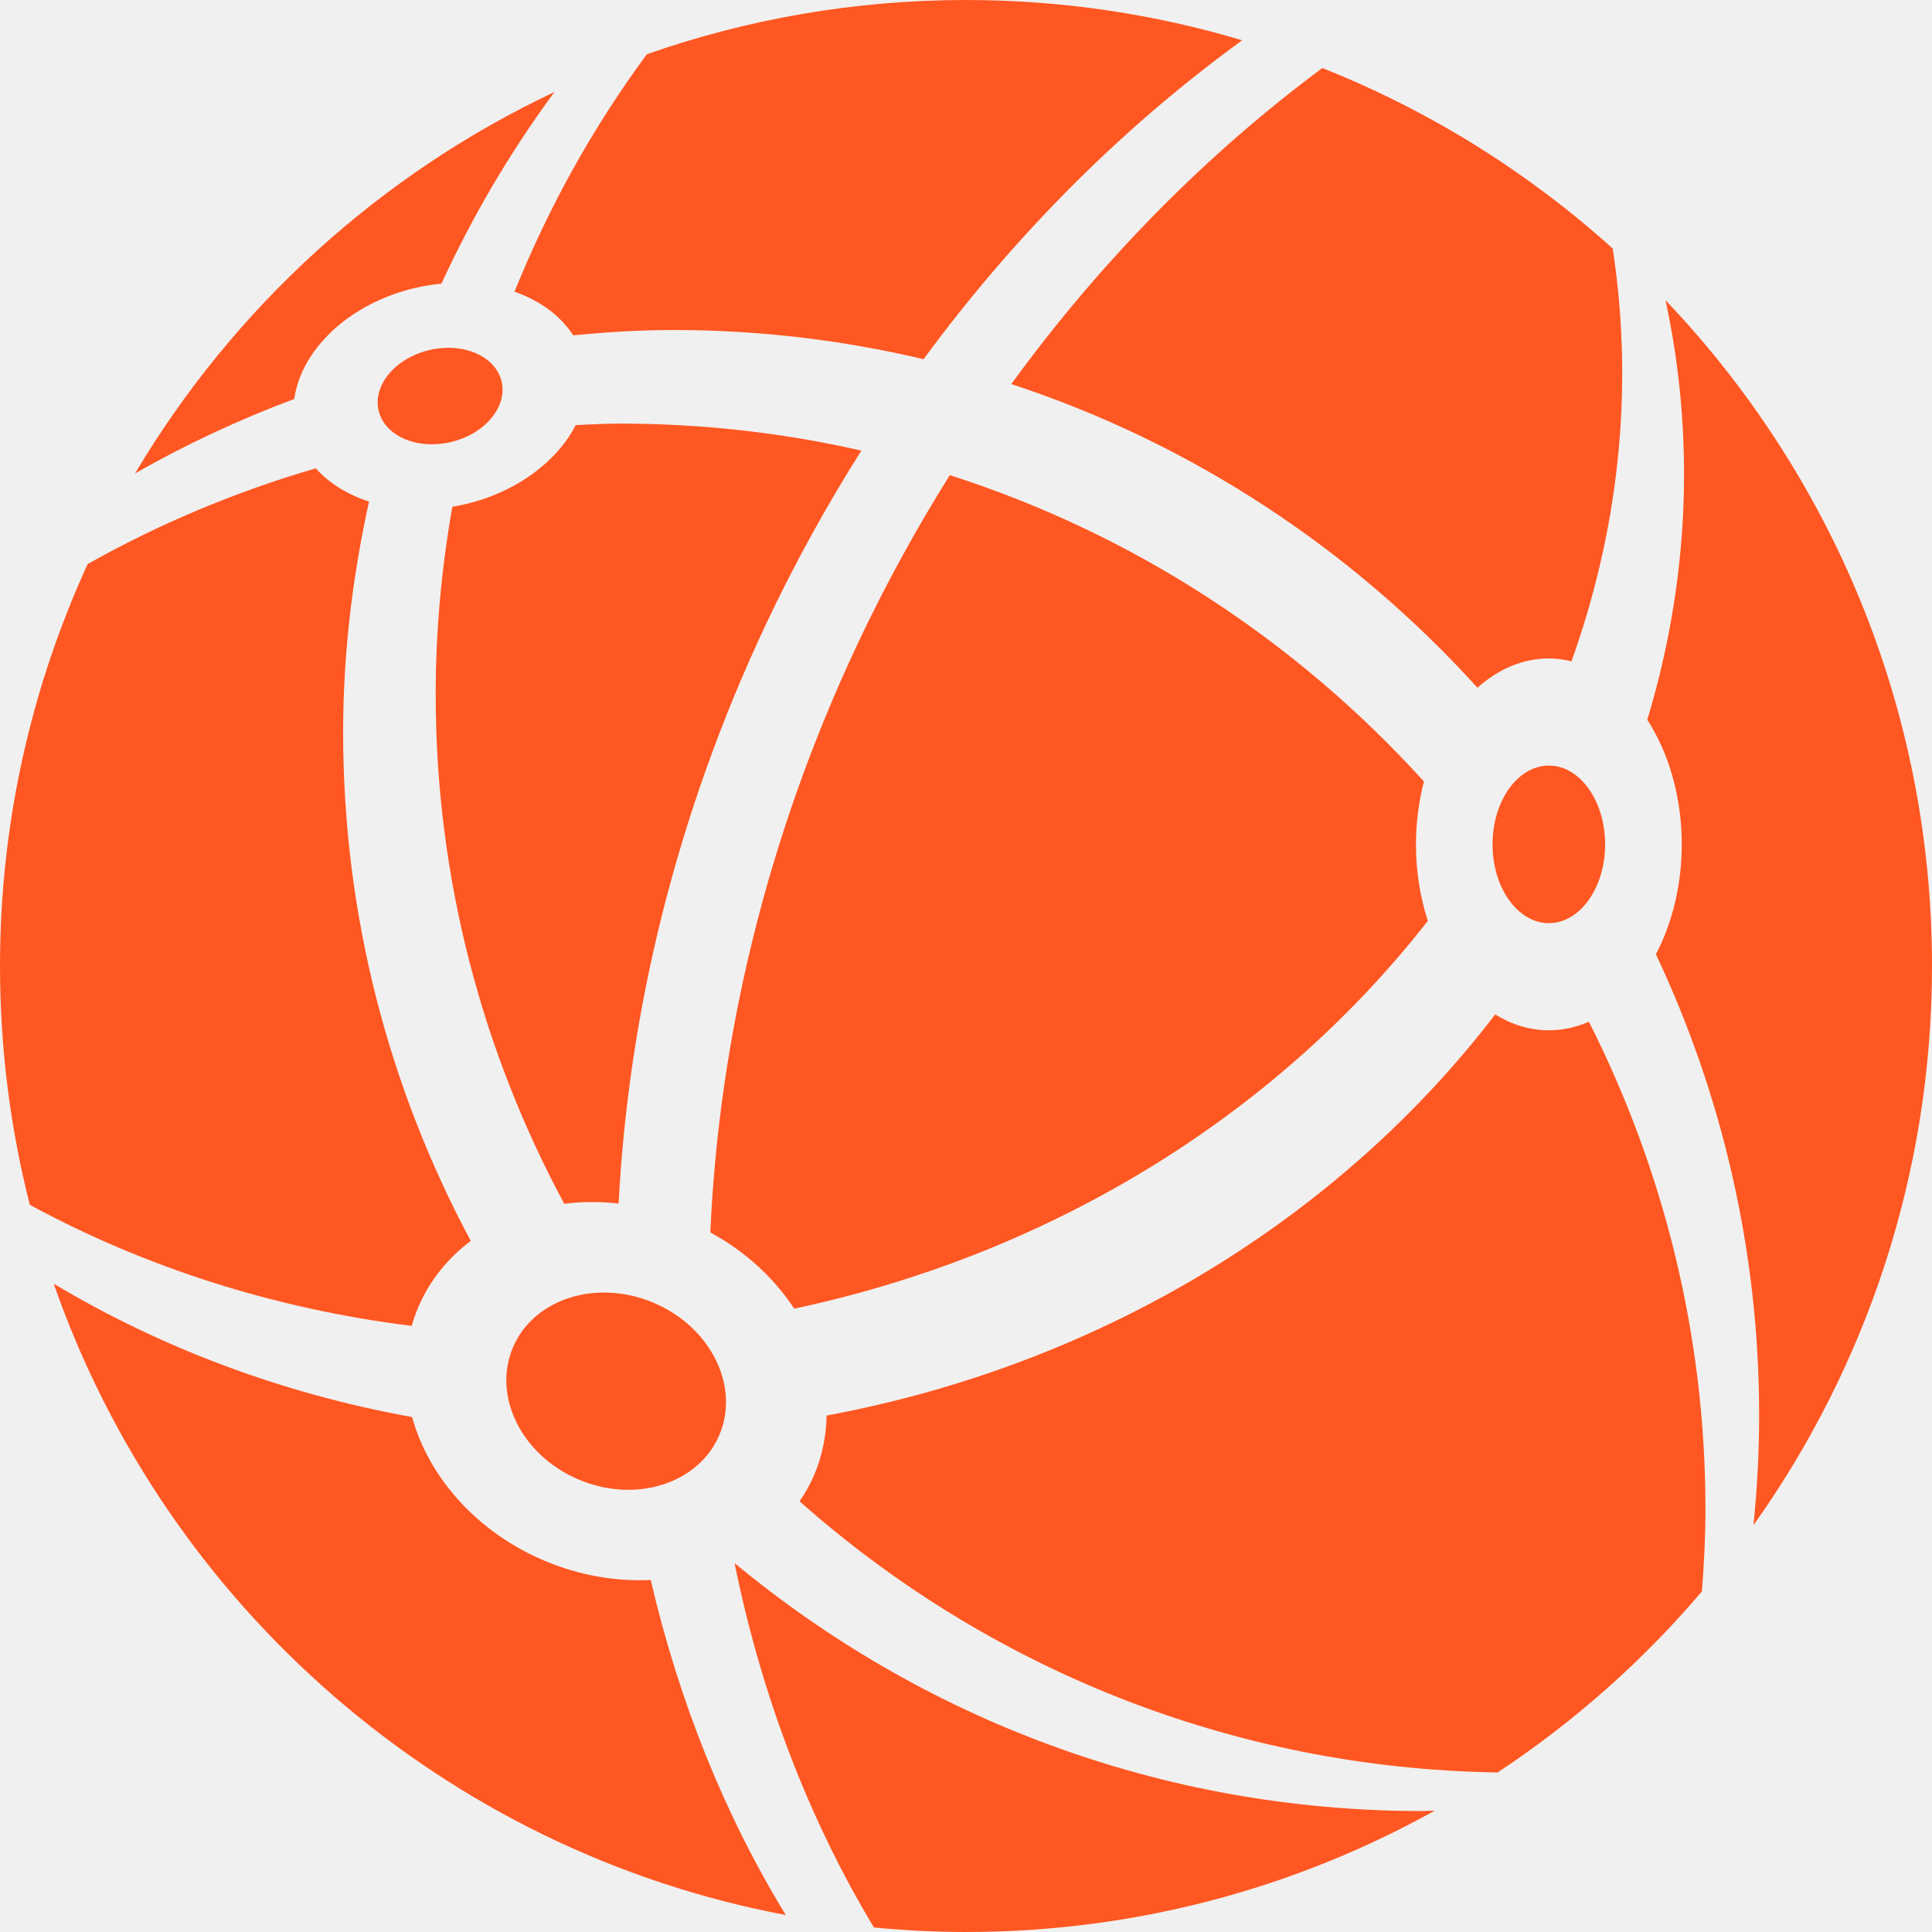
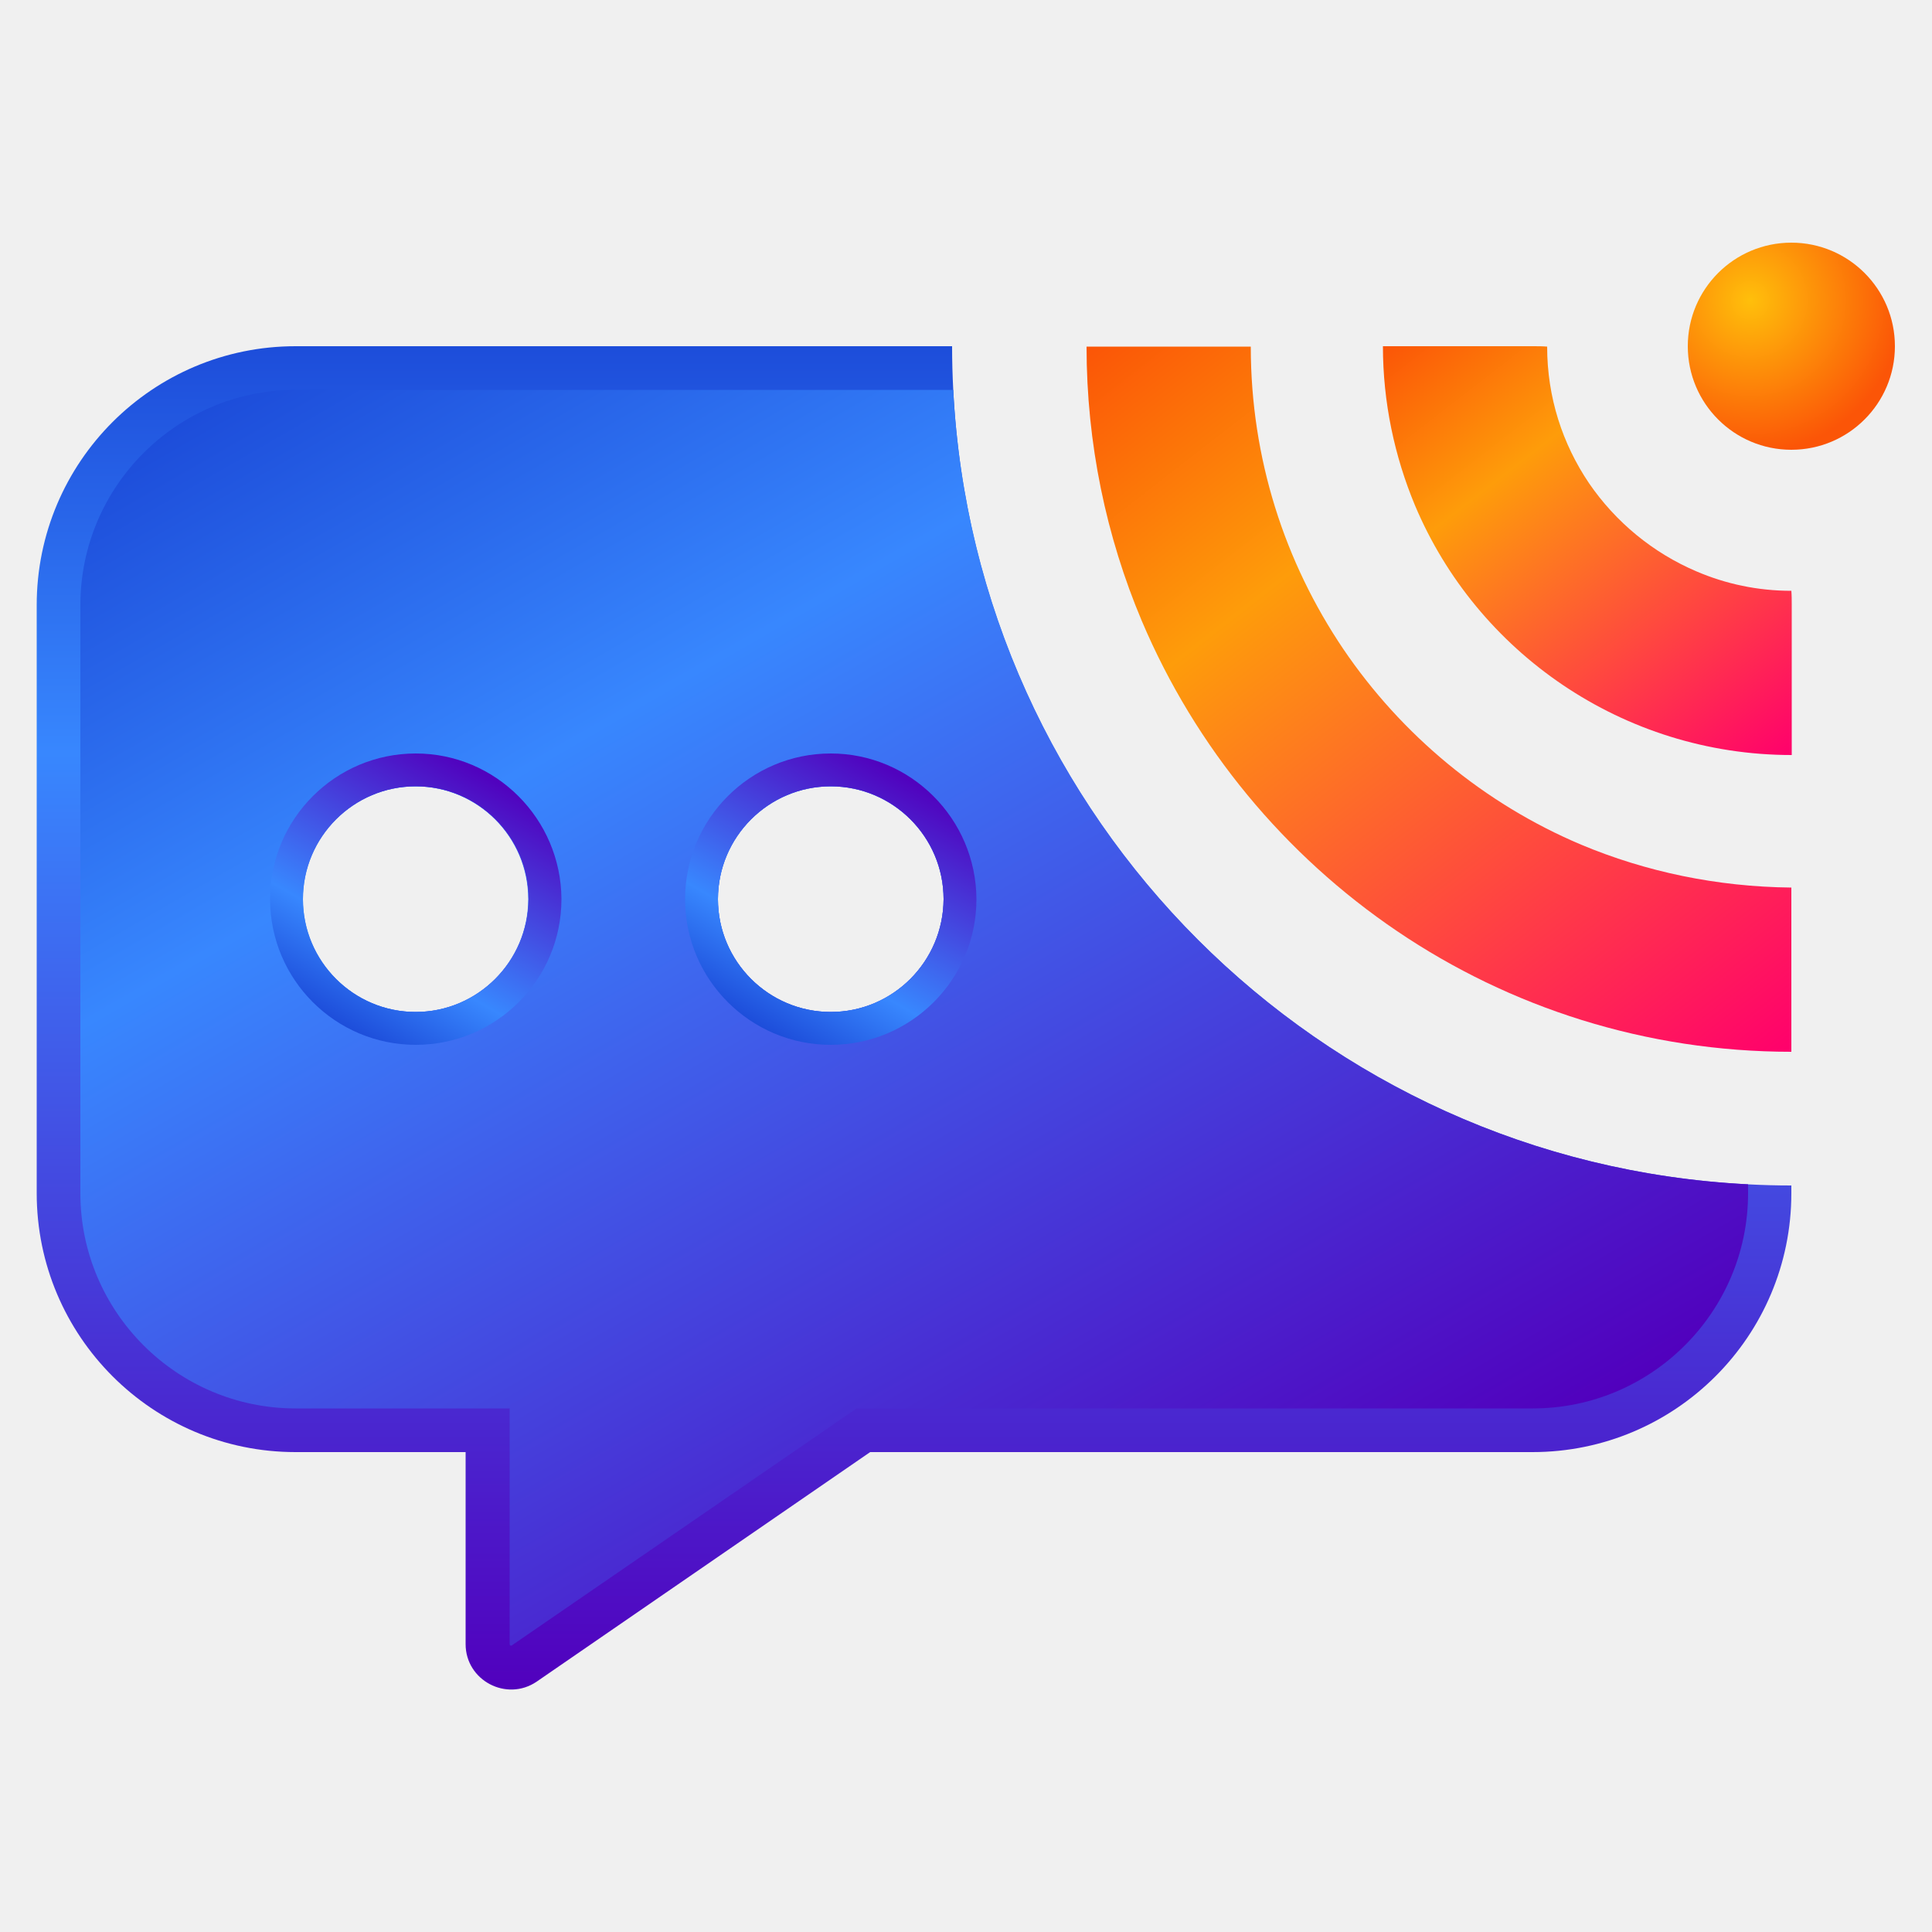
- <svg xmlns="http://www.w3.org/2000/svg" width="140" height="140" viewBox="0 0 140 140" fill="none">
-   <g clip-path="url(#clip0_109_2)">
-     <path d="M73.281 27.831C86.41 32.136 97.992 39.823 107.062 49.836C108.556 48.498 110.328 47.714 112.235 47.714C112.795 47.714 113.342 47.795 113.874 47.923C117.232 38.552 118.425 28.456 116.891 18.191C116.883 18.128 116.865 18.068 116.856 18.004C110.728 12.481 103.62 8.028 95.822 4.93C87.496 11.111 79.845 18.812 73.281 27.831Z" fill="#FF5722" />
-     <path d="M41.536 24.297C43.937 24.071 46.358 23.914 48.819 23.914C55.055 23.914 61.112 24.654 66.925 26.029C73.644 16.885 81.489 9.111 90.013 2.919C83.673 1.026 76.956 0 69.999 0C61.893 0 54.115 1.394 46.875 3.929C42.985 9.195 39.77 14.98 37.283 21.138C39.118 21.778 40.616 22.869 41.536 24.297Z" fill="#FF5722" />
-     <path d="M33.758 36.525C33.43 36.603 33.104 36.666 32.78 36.719C32.001 41.136 31.571 45.673 31.571 50.313C31.571 63.679 34.969 76.233 40.887 87.23C42.163 87.064 43.489 87.064 44.828 87.212C45.54 73.406 48.981 59.103 55.479 45.288C57.561 40.861 59.891 36.652 62.419 32.653C56.794 31.371 50.939 30.695 44.923 30.695C43.847 30.695 42.784 30.756 41.718 30.804C40.376 33.421 37.468 35.642 33.758 36.525Z" fill="#FF5722" />
-     <path d="M68.825 34.431C66.4 38.309 64.155 42.38 62.144 46.658C55.531 60.716 52.095 75.274 51.473 89.304C54.038 90.698 56.103 92.628 57.554 94.83C76.67 90.758 92.769 80.435 103.466 66.731C102.918 65.039 102.606 63.166 102.606 61.188C102.606 59.586 102.818 58.054 103.182 56.63C93.978 46.468 82.192 38.703 68.825 34.431Z" fill="#FF5722" />
-     <path d="M30.303 94.738C31.132 92.778 32.464 91.164 34.114 89.921C28.227 78.942 24.864 66.407 24.864 53.077C24.864 47.324 25.552 41.74 26.741 36.345C25.178 35.841 23.845 35.016 22.883 33.936C17.07 35.635 11.525 37.958 6.352 40.873C2.286 49.744 0 59.604 0 70.001C0 75.976 0.753 81.773 2.161 87.307C10.484 91.821 19.869 94.846 29.834 96.079C29.963 95.628 30.116 95.18 30.303 94.738Z" fill="#FF5722" />
-     <path d="M112.235 74.659C110.851 74.659 109.536 74.245 108.348 73.508C97.267 87.986 80.201 98.794 59.901 102.574C59.87 104.028 59.59 105.479 59.003 106.87C58.712 107.555 58.347 108.19 57.943 108.794C71.453 120.769 89.117 128.143 108.521 128.439C114.059 124.782 119.043 120.358 123.326 115.321C123.478 113.35 123.584 111.366 123.584 109.355C123.584 96.638 120.503 84.663 115.138 74.037C114.221 74.439 113.246 74.659 112.235 74.659Z" fill="#FF5722" />
-     <path d="M53.229 113.268C55.171 122.836 58.576 131.772 63.328 139.674C65.526 139.88 67.748 140 70.001 140C82.332 140 93.908 136.801 103.97 131.205C103.651 131.208 103.339 131.235 103.022 131.235C84.087 131.233 66.749 124.474 53.229 113.268Z" fill="#FF5722" />
-     <path d="M39.46 113.097C34.519 111.01 31.068 107.032 29.861 102.687C20.459 100.985 11.661 97.671 3.893 93.023C12.027 116.379 32.179 134.097 56.942 138.772C52.48 131.475 49.199 123.265 47.153 114.489C44.652 114.611 42.015 114.177 39.46 113.097Z" fill="#FF5722" />
-     <path d="M30.032 20.877C30.689 20.72 31.343 20.618 31.988 20.555C34.253 15.632 36.994 10.975 40.184 6.662C27.499 12.644 16.906 22.321 9.786 34.309C13.455 32.207 17.317 30.409 21.325 28.909C21.817 25.351 25.266 22.012 30.032 20.877Z" fill="#FF5722" />
-     <path d="M140 70.001C140 51.293 132.647 34.313 120.691 21.755C120.954 22.987 121.185 24.233 121.374 25.495C122.74 34.646 121.936 43.665 119.368 52.157C120.914 54.547 121.865 57.709 121.865 61.188C121.865 64.168 121.166 66.915 119.993 69.146C124.772 79.295 127.475 90.614 127.475 102.576C127.475 105.259 127.326 107.904 127.063 110.52C135.197 99.081 140 85.106 140 70.001Z" fill="#FF5722" />
-     <path d="M41.941 107.218C46.073 108.965 50.636 107.512 52.132 103.973C53.628 100.434 51.491 96.149 47.358 94.402C43.226 92.655 38.663 94.108 37.167 97.647C35.671 101.186 37.808 105.471 41.941 107.218Z" fill="#FF5722" />
-     <path d="M112.235 66.895C114.487 66.895 116.313 64.339 116.313 61.186C116.313 58.033 114.487 55.477 112.235 55.477C109.982 55.477 108.156 58.033 108.156 61.186C108.156 64.339 109.982 66.895 112.235 66.895Z" fill="#FF5722" />
-     <path d="M32.686 32.029C35.146 31.442 36.785 29.476 36.346 27.637C35.908 25.799 33.559 24.784 31.099 25.37C28.639 25.956 27 27.922 27.438 29.761C27.877 31.6 30.226 32.615 32.686 32.029Z" fill="#FF5722" />
+ <svg xmlns="http://www.w3.org/2000/svg" version="1.1" x="0px" y="0px" viewBox="0 0 500 500" style="enable-background:new 0 0 500 500;" xml:space="preserve">
+   <style type="text/css">
+ 	.st0{fill:url(#SVGID_1_);}
+ 	.st1{fill:url(#SVGID_00000034788551635677747990000000552420512059392170_);}
+ 	.st2{fill:url(#SVGID_00000093873939832738022750000004867724313801336204_);}
+ 	.st3{fill:url(#SVGID_00000170963462325588611950000003239161474235755655_);}
+ 	.st4{fill:url(#SVGID_00000063606087391156481590000014674425573981575859_);}
+ 	.st5{fill:url(#SVGID_00000150095288718046064950000005723369296264355482_);}
+ 	.st6{fill:url(#SVGID_00000122682677478991445480000011662871174295851961_);}
+ </style>
+   <g id="BACKGROUND">
+ </g>
+   <g id="OBJECTS">
+     <g>
+       <g>
+         <linearGradient id="SVGID_1_" gradientUnits="userSpaceOnUse" x1="236.589" y1="89.567" x2="236.589" y2="437.25">
+           <stop offset="0" style="stop-color:#1D4DDA" />
+           <stop offset="0.303" style="stop-color:#3887FE" />
+           <stop offset="1" style="stop-color:#5100BD" />
+         </linearGradient>
+         <path class="st0" d="M452.3,306.5c-111-5.7-200-94.7-205.6-205.6c-0.2-3.8-0.3-7.5-0.3-11.3H76.5c-37,0-67,30-67,67v152.2     c0,37,30,67,67,67h44v49.7c0,9.4,10.6,15,18.4,9.7l86.3-59.4h171.4c37,0,67-30,67-67v-2C459.8,306.8,456.1,306.7,452.3,306.5z      M136.7,232.7c0,16.1-13.1,29.2-29.2,29.2s-29.2-13.1-29.2-29.2c0-16.1,13.1-29.2,29.2-29.2S136.7,216.6,136.7,232.7z      M185.8,232.7c0-16.1,13.1-29.2,29.2-29.2s29.2,13.1,29.2,29.2c0,16.1-13.1,29.2-29.2,29.2S185.8,248.8,185.8,232.7z" />
+         <linearGradient id="SVGID_00000018928534147112881860000017566327820832526484_" gradientUnits="userSpaceOnUse" x1="100.089" y1="78.702" x2="301.693" y2="427.891">
+           <stop offset="0" style="stop-color:#1D4DDA" />
+           <stop offset="0.303" style="stop-color:#3887FE" />
+           <stop offset="1" style="stop-color:#5100BD" />
+         </linearGradient>
+         <path style="fill:url(#SVGID_00000018928534147112881860000017566327820832526484_);" d="M246.7,100.9H76.5     c-30.7,0-55.7,25-55.7,55.7v152.2c0,30.7,25,55.7,55.7,55.7h55.4v61c0,0.4,0.4,0.4,0.4,0.4l0.2-0.1l89.2-61.3h175     c30.7,0,55.7-25,55.7-55.7v-2.3C341.3,300.9,252.4,211.9,246.7,100.9z M215,261.9c-16.1,0-29.2-13.1-29.2-29.2     c0-16.1,13.1-29.2,29.2-29.2s29.2,13.1,29.2,29.2C244.1,248.8,231.1,261.9,215,261.9z M107.6,261.9c-16.1,0-29.2-13.1-29.2-29.2     c0-16.1,13.1-29.2,29.2-29.2s29.2,13.1,29.2,29.2C136.7,248.8,123.7,261.9,107.6,261.9z" />
+         <linearGradient id="SVGID_00000101796447069643395210000012067916856637133982_" gradientUnits="userSpaceOnUse" x1="88.721" y1="265.321" x2="126.394" y2="200.07">
+           <stop offset="0" style="stop-color:#1D4DDA" />
+           <stop offset="0.303" style="stop-color:#3887FE" />
+           <stop offset="1" style="stop-color:#5100BD" />
+         </linearGradient>
+         <path style="fill:url(#SVGID_00000101796447069643395210000012067916856637133982_);" d="M107.6,195c-20.8,0-37.7,16.9-37.7,37.7     c0,20.8,16.9,37.7,37.7,37.7c20.8,0,37.7-16.9,37.7-37.7C145.2,211.9,128.3,195,107.6,195z M107.6,261.9     c-16.1,0-29.2-13.1-29.2-29.2c0-16.1,13.1-29.2,29.2-29.2s29.2,13.1,29.2,29.2C136.7,248.8,123.7,261.9,107.6,261.9z" />
+         <linearGradient id="SVGID_00000069381651659897515460000010658849428032644510_" gradientUnits="userSpaceOnUse" x1="196.11" y1="265.32" x2="233.785" y2="200.065">
+           <stop offset="0" style="stop-color:#1D4DDA" />
+           <stop offset="0.303" style="stop-color:#3887FE" />
+           <stop offset="1" style="stop-color:#5100BD" />
+         </linearGradient>
+         <path style="fill:url(#SVGID_00000069381651659897515460000010658849428032644510_);" d="M215,195c-20.8,0-37.7,16.9-37.7,37.7     c0,20.8,16.9,37.7,37.7,37.7c20.8,0,37.7-16.9,37.7-37.7C252.6,211.9,235.7,195,215,195z M215,261.9c-16.1,0-29.2-13.1-29.2-29.2     c0-16.1,13.1-29.2,29.2-29.2s29.2,13.1,29.2,29.2C244.1,248.8,231.1,261.9,215,261.9z" />
+       </g>
+       <g>
+         <radialGradient id="SVGID_00000160911263956743369550000004144957438802449584_" cx="452.962" cy="77.735" r="39.612" gradientUnits="userSpaceOnUse">
+           <stop offset="0" style="stop-color:#FFBF0B" />
+           <stop offset="1" style="stop-color:#FB5507" />
+         </radialGradient>
+         <circle style="fill:url(#SVGID_00000160911263956743369550000004144957438802449584_);" cx="463.6" cy="89.6" r="26.8" />
+         <g>
+           <linearGradient id="SVGID_00000121236944210910403850000007531379547620031927_" gradientUnits="userSpaceOnUse" x1="288.979" y1="83.513" x2="446.099" y2="285.666">
+             <stop offset="0" style="stop-color:#FB5507" />
+             <stop offset="0.307" style="stop-color:#FE9C0A" />
+             <stop offset="1" style="stop-color:#FF006C" />
+           </linearGradient>
+           <path style="fill:url(#SVGID_00000121236944210910403850000007531379547620031927_);" d="M409.2,218.6      c-25.1-10.6-46.5-28.4-61.6-50.7c-15.1-22.4-23.9-49.2-23.9-78.2h-42.5c0,25.1,5.1,49.2,14.3,71c13.9,32.8,37,60.6,66.1,80.3      c29.1,19.7,64.3,31.2,102,31.2v-42.5C444.3,229.5,425.9,225.6,409.2,218.6z" />
+           <linearGradient id="SVGID_00000182510880515609640630000003428118822732641414_" gradientUnits="userSpaceOnUse" x1="366.684" y1="82.725" x2="457.763" y2="199.909">
+             <stop offset="0" style="stop-color:#FB5507" />
+             <stop offset="0.307" style="stop-color:#FE9C0A" />
+             <stop offset="1" style="stop-color:#FF006C" />
+           </linearGradient>
+           <path style="fill:url(#SVGID_00000182510880515609640630000003428118822732641414_);" d="M404.5,177.3      c16.9,11.4,37.3,18.1,59.2,18.1v-38.8c0-1.3,0-2.5-0.1-3.7c-8.8,0-17-1.8-24.5-5c-11.3-4.8-21-12.8-27.9-22.9      c-6.8-10.1-10.8-22.1-10.8-35.3c-1.2-0.1-2.5-0.1-3.7-0.1h-38.8c0,14.5,3,28.5,8.3,41.2C374.2,149.8,387.6,165.9,404.5,177.3z" />
+         </g>
+       </g>
+     </g>
  </g>
-   <defs>
-     <clipPath id="clip0_109_2">
-       <rect width="140" height="140" fill="white" />
-     </clipPath>
-   </defs>
+   <g id="TEXTS">
+ </g>
</svg>
